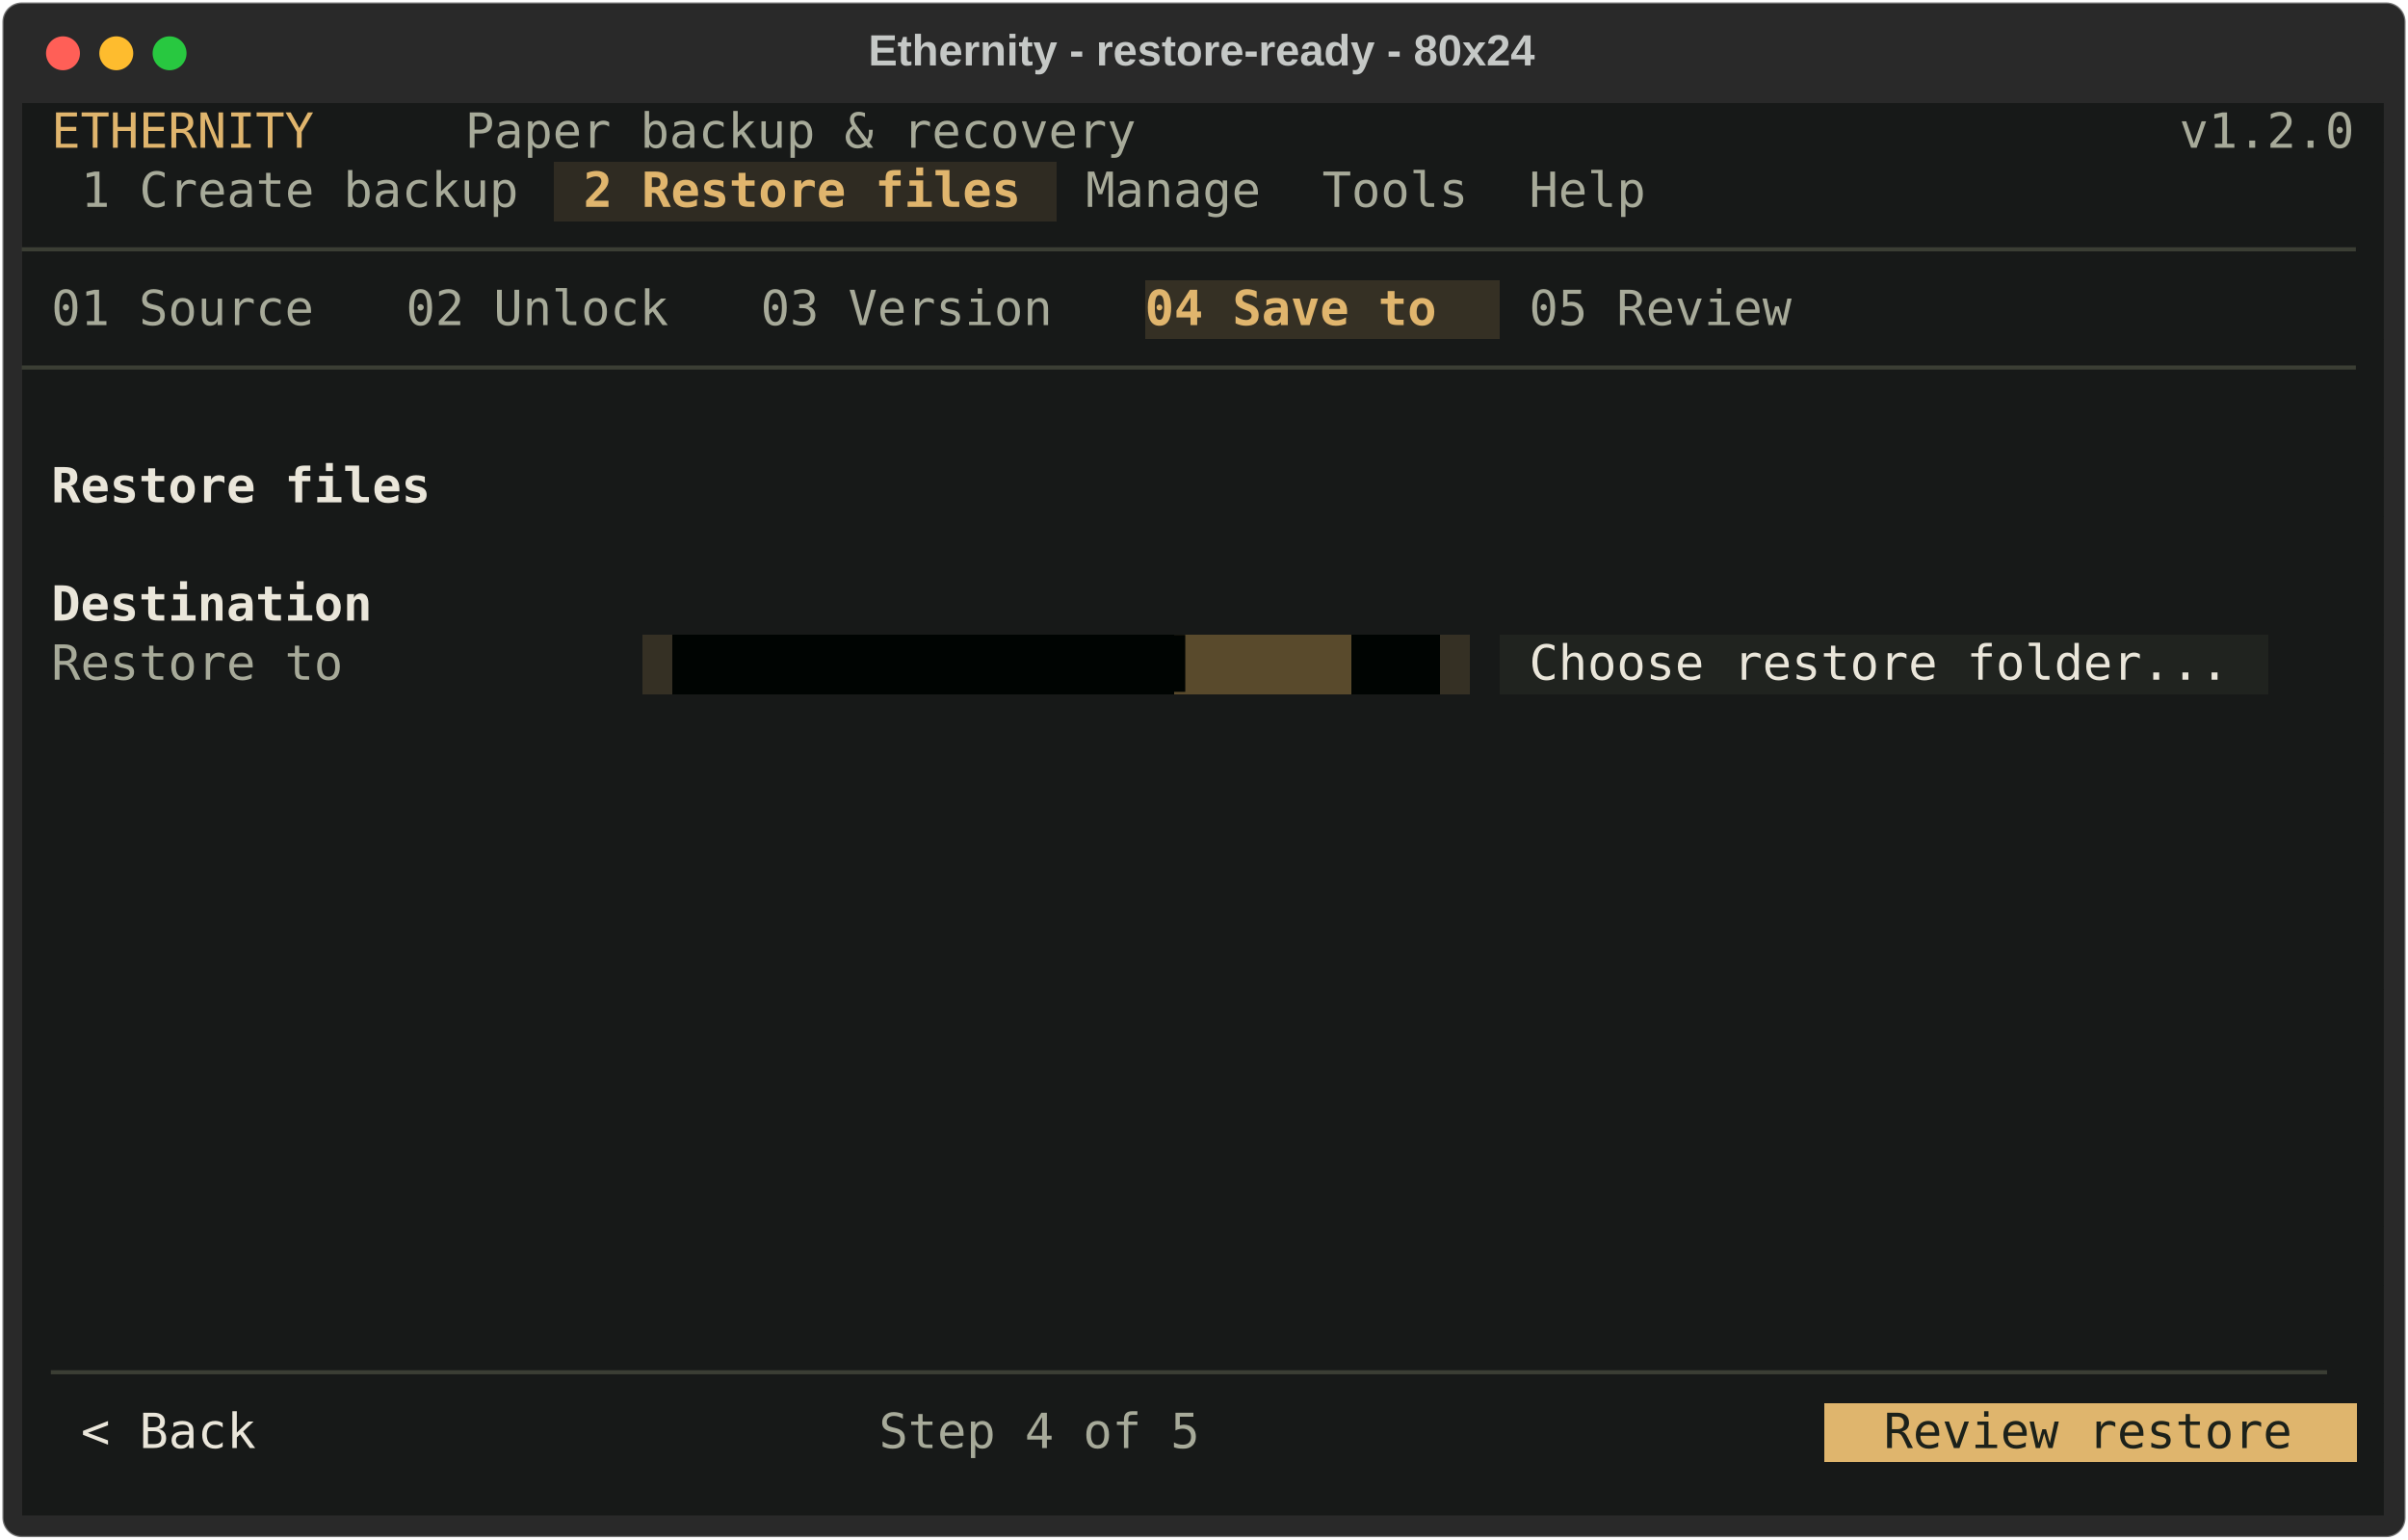
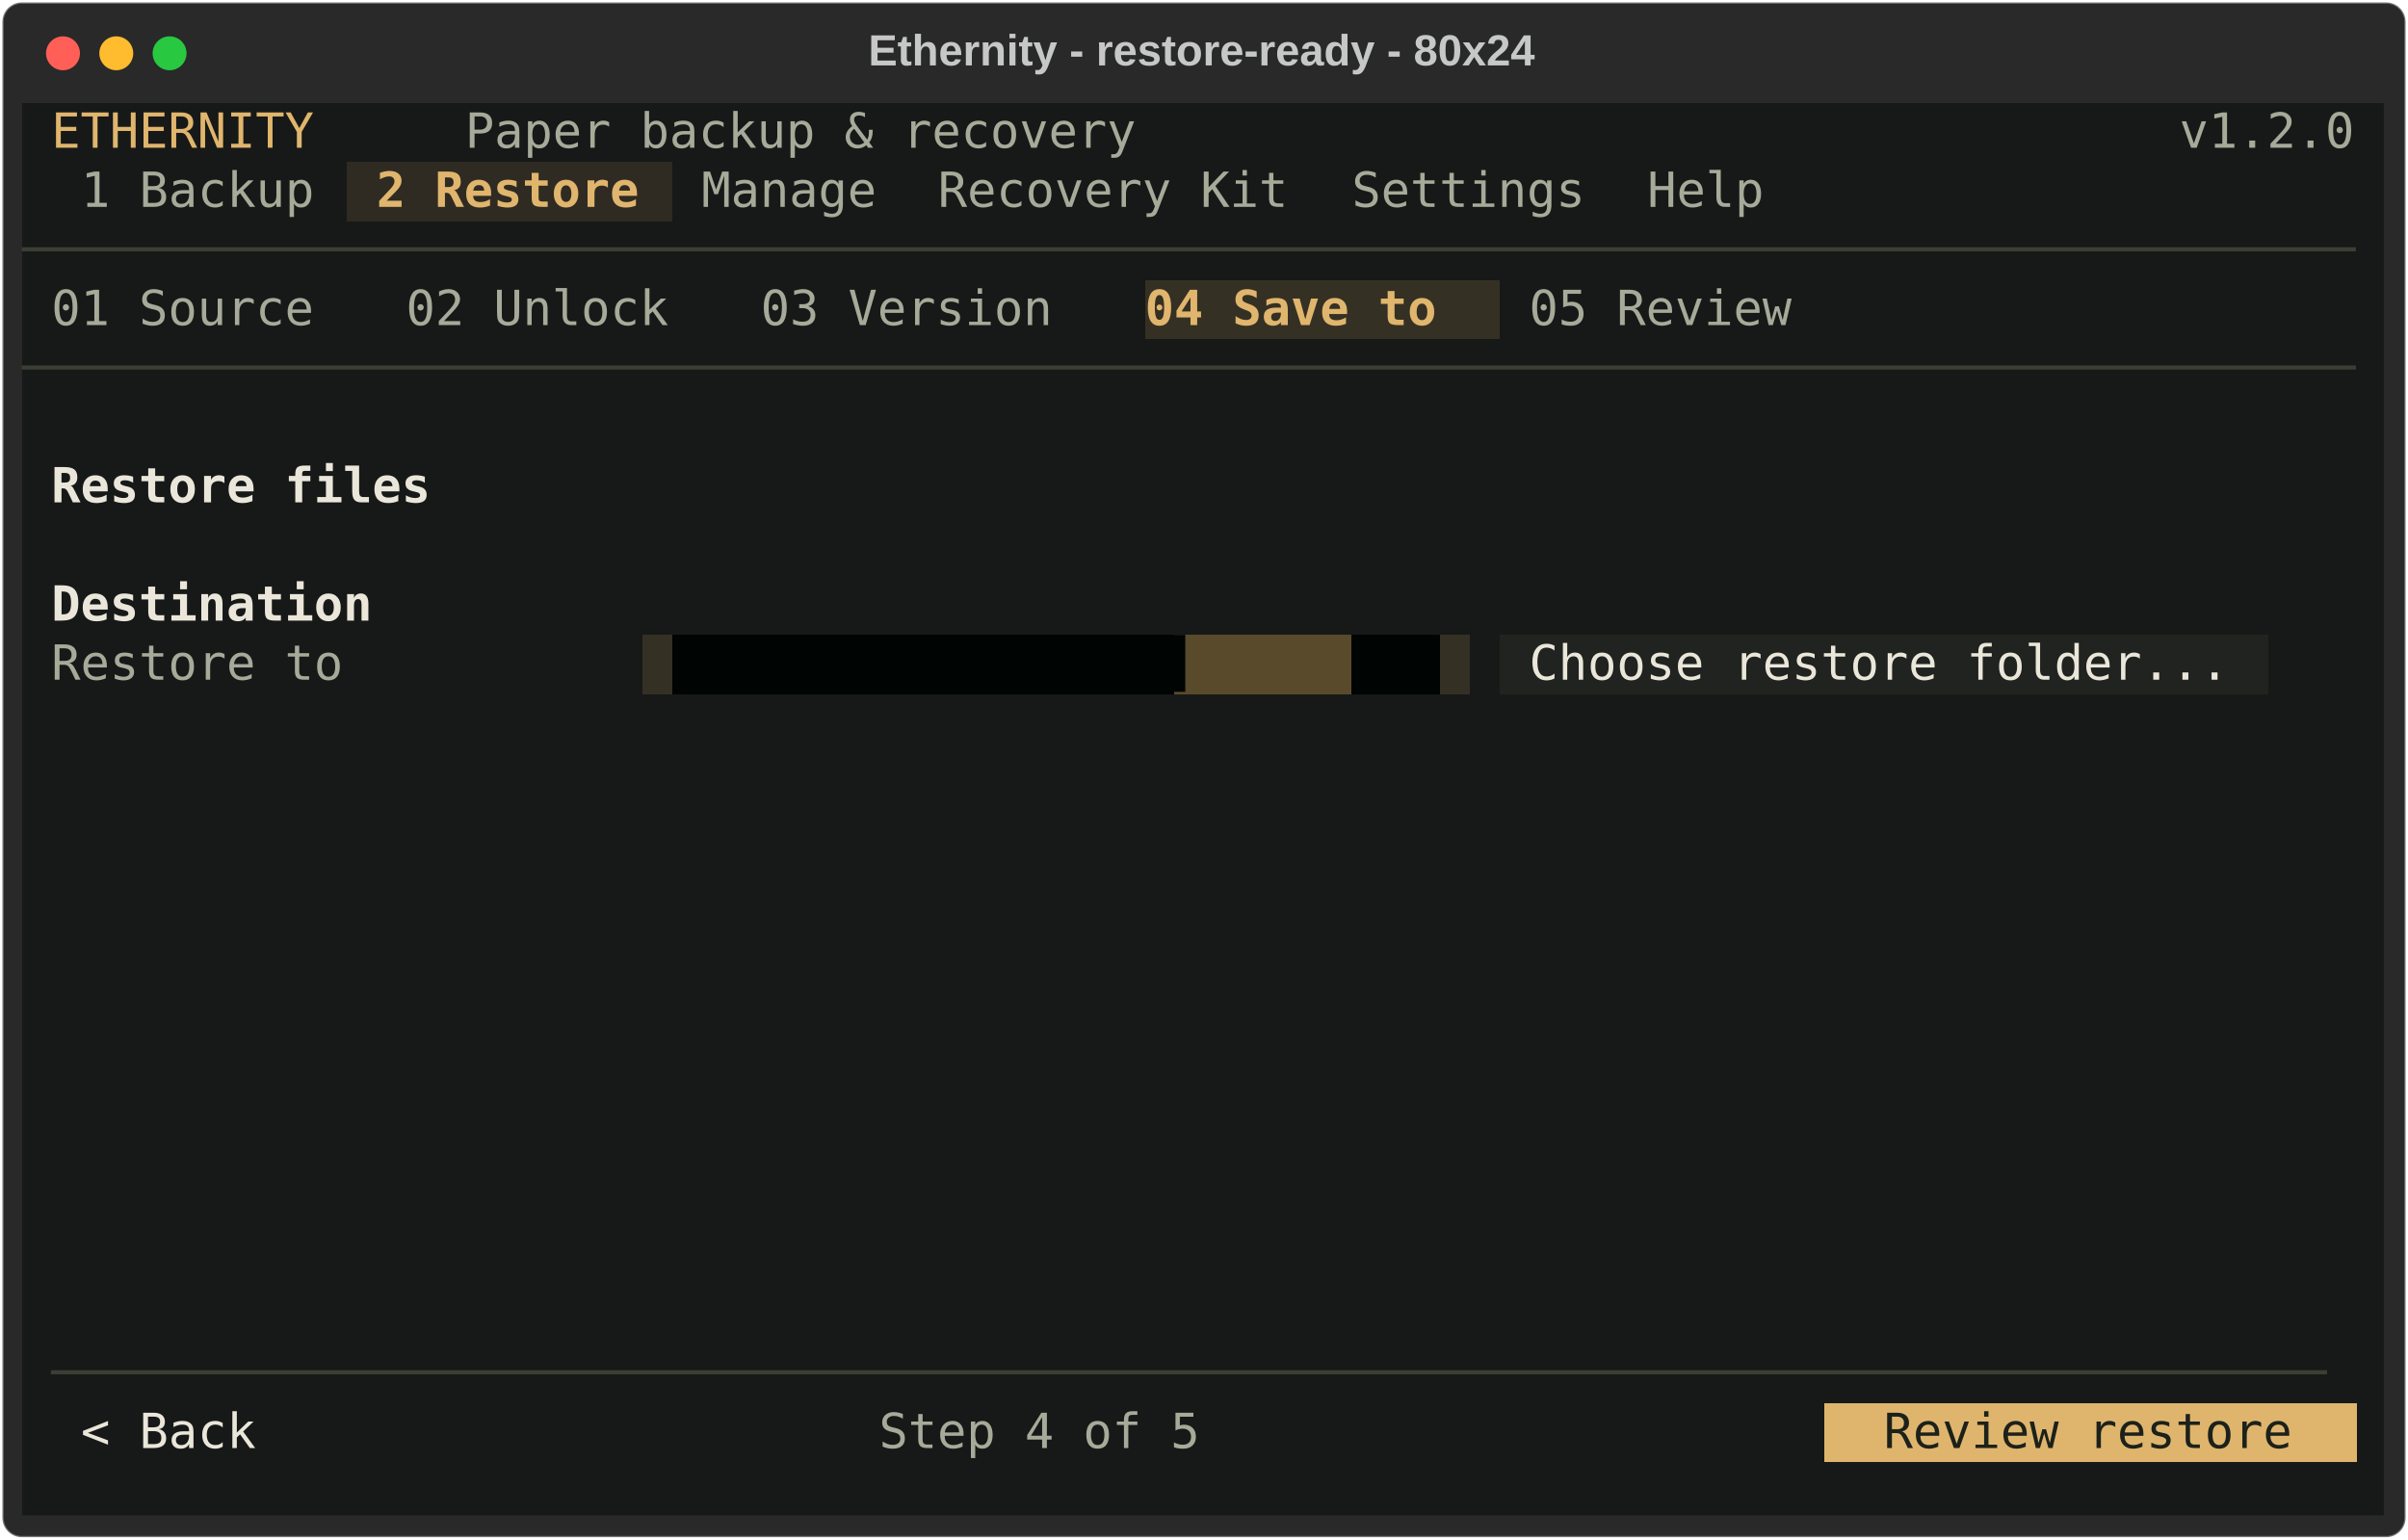
<svg xmlns="http://www.w3.org/2000/svg" class="rich-terminal" viewBox="0 0 994 635.6">
  <style>

    @font-face {
        font-family: "Fira Code";
        src: local("FiraCode-Regular"),
                url("https://cdnjs.cloudflare.com/ajax/libs/firacode/6.2.0/woff2/FiraCode-Regular.woff2") format("woff2"),
                url("https://cdnjs.cloudflare.com/ajax/libs/firacode/6.2.0/woff/FiraCode-Regular.woff") format("woff");
        font-style: normal;
        font-weight: 400;
    }
    @font-face {
        font-family: "Fira Code";
        src: local("FiraCode-Bold"),
                url("https://cdnjs.cloudflare.com/ajax/libs/firacode/6.2.0/woff2/FiraCode-Bold.woff2") format("woff2"),
                url("https://cdnjs.cloudflare.com/ajax/libs/firacode/6.2.0/woff/FiraCode-Bold.woff") format("woff");
        font-style: bold;
        font-weight: 700;
    }

    .terminal-matrix {
        font-family: Fira Code, monospace;
        font-size: 20px;
        line-height: 24.4px;
        font-variant-east-asian: full-width;
    }

    .terminal-title {
        font-size: 18px;
        font-weight: bold;
        font-family: arial;
    }

    .terminal-r1 { fill: #c5c8c6 }
.terminal-r2 { fill: #e0b56d }
.terminal-r3 { fill: #a7aa99 }
.terminal-r4 { fill: #e0b56d;font-weight: bold }
.terminal-r5 { fill: #3b3e34 }
.terminal-r6 { fill: #eae6da;font-weight: bold }
.terminal-r7 { fill: #eae6da }
.terminal-r8 { fill: #000402 }
.terminal-r9 { fill: #353024 }
.terminal-r10 { fill: #1c211a }
    </style>
  <defs>
    <clipPath id="terminal-clip-terminal">
      <rect x="0" y="0" width="975.0" height="584.6" />
    </clipPath>
    <clipPath id="terminal-line-0">
      <rect x="0" y="1.5" width="976" height="24.65" />
    </clipPath>
    <clipPath id="terminal-line-1">
      <rect x="0" y="25.9" width="976" height="24.65" />
    </clipPath>
    <clipPath id="terminal-line-2">
      <rect x="0" y="50.3" width="976" height="24.65" />
    </clipPath>
    <clipPath id="terminal-line-3">
      <rect x="0" y="74.7" width="976" height="24.65" />
    </clipPath>
    <clipPath id="terminal-line-4">
      <rect x="0" y="99.1" width="976" height="24.65" />
    </clipPath>
    <clipPath id="terminal-line-5">
      <rect x="0" y="123.5" width="976" height="24.65" />
    </clipPath>
    <clipPath id="terminal-line-6">
      <rect x="0" y="147.9" width="976" height="24.65" />
    </clipPath>
    <clipPath id="terminal-line-7">
      <rect x="0" y="172.3" width="976" height="24.65" />
    </clipPath>
    <clipPath id="terminal-line-8">
      <rect x="0" y="196.7" width="976" height="24.65" />
    </clipPath>
    <clipPath id="terminal-line-9">
      <rect x="0" y="221.1" width="976" height="24.65" />
    </clipPath>
    <clipPath id="terminal-line-10">
      <rect x="0" y="245.5" width="976" height="24.65" />
    </clipPath>
    <clipPath id="terminal-line-11">
      <rect x="0" y="269.9" width="976" height="24.65" />
    </clipPath>
    <clipPath id="terminal-line-12">
      <rect x="0" y="294.3" width="976" height="24.65" />
    </clipPath>
    <clipPath id="terminal-line-13">
      <rect x="0" y="318.7" width="976" height="24.65" />
    </clipPath>
    <clipPath id="terminal-line-14">
      <rect x="0" y="343.1" width="976" height="24.65" />
    </clipPath>
    <clipPath id="terminal-line-15">
      <rect x="0" y="367.5" width="976" height="24.65" />
    </clipPath>
    <clipPath id="terminal-line-16">
      <rect x="0" y="391.9" width="976" height="24.65" />
    </clipPath>
    <clipPath id="terminal-line-17">
      <rect x="0" y="416.3" width="976" height="24.65" />
    </clipPath>
    <clipPath id="terminal-line-18">
      <rect x="0" y="440.7" width="976" height="24.65" />
    </clipPath>
    <clipPath id="terminal-line-19">
      <rect x="0" y="465.1" width="976" height="24.65" />
    </clipPath>
    <clipPath id="terminal-line-20">
      <rect x="0" y="489.5" width="976" height="24.65" />
    </clipPath>
    <clipPath id="terminal-line-21">
      <rect x="0" y="513.9" width="976" height="24.65" />
    </clipPath>
    <clipPath id="terminal-line-22">
      <rect x="0" y="538.3" width="976" height="24.65" />
    </clipPath>
  </defs>
  <rect fill="#292929" stroke="rgba(255,255,255,0.35)" stroke-width="1" x="1" y="1" width="992" height="633.6" rx="8" />
  <text class="terminal-title" fill="#c5c8c6" text-anchor="middle" x="496" y="27">Ethernity - restore-ready - 80x24</text>
  <g transform="translate(26,22)">
    <circle cx="0" cy="0" r="7" fill="#ff5f57" />
    <circle cx="22" cy="0" r="7" fill="#febc2e" />
    <circle cx="44" cy="0" r="7" fill="#28c840" />
  </g>
  <g transform="translate(9, 41)" clip-path="url(#terminal-clip-terminal)">
    <rect fill="#171918" x="0" y="1.5" width="12.2" height="24.65" shape-rendering="crispEdges" />
    <rect fill="#171918" x="12.2" y="1.5" width="109.8" height="24.65" shape-rendering="crispEdges" />
    <rect fill="#171918" x="122" y="1.5" width="61" height="24.65" shape-rendering="crispEdges" />
    <rect fill="#171918" x="183" y="1.5" width="280.6" height="24.65" shape-rendering="crispEdges" />
    <rect fill="#171918" x="463.6" y="1.5" width="427" height="24.65" shape-rendering="crispEdges" />
    <rect fill="#171918" x="890.6" y="1.5" width="73.2" height="24.65" shape-rendering="crispEdges" />
    <rect fill="#171918" x="963.8" y="1.5" width="12.2" height="24.65" shape-rendering="crispEdges" />
    <rect fill="#171918" x="0" y="25.9" width="24.4" height="24.65" shape-rendering="crispEdges" />
-     <rect fill="#171918" x="24.4" y="25.9" width="183" height="24.65" shape-rendering="crispEdges" />
-     <rect fill="#171918" x="207.4" y="25.9" width="12.2" height="24.65" shape-rendering="crispEdges" />
-     <rect fill="#2f2b22" x="219.6" y="25.9" width="12.2" height="24.65" shape-rendering="crispEdges" />
-     <rect fill="#2f2b22" x="231.8" y="25.9" width="183" height="24.65" shape-rendering="crispEdges" />
-     <rect fill="#2f2b22" x="414.8" y="25.9" width="12.2" height="24.65" shape-rendering="crispEdges" />
-     <rect fill="#171918" x="427" y="25.9" width="12.2" height="24.65" shape-rendering="crispEdges" />
-     <rect fill="#171918" x="439.2" y="25.9" width="73.2" height="24.65" shape-rendering="crispEdges" />
-     <rect fill="#171918" x="512.4" y="25.9" width="24.4" height="24.65" shape-rendering="crispEdges" />
-     <rect fill="#171918" x="536.8" y="25.9" width="61" height="24.65" shape-rendering="crispEdges" />
-     <rect fill="#171918" x="597.8" y="25.9" width="24.4" height="24.65" shape-rendering="crispEdges" />
-     <rect fill="#171918" x="622.2" y="25.9" width="48.8" height="24.65" shape-rendering="crispEdges" />
-     <rect fill="#171918" x="671" y="25.9" width="305" height="24.65" shape-rendering="crispEdges" />
+     <rect fill="#171918" x="24.4" y="25.9" width="97.6" height="24.65" shape-rendering="crispEdges" />
+     <rect fill="#171918" x="122" y="25.9" width="12.2" height="24.65" shape-rendering="crispEdges" />
+     <rect fill="#2f2b22" x="134.2" y="25.9" width="12.2" height="24.65" shape-rendering="crispEdges" />
+     <rect fill="#2f2b22" x="146.4" y="25.9" width="109.8" height="24.65" shape-rendering="crispEdges" />
+     <rect fill="#2f2b22" x="256.2" y="25.9" width="12.2" height="24.65" shape-rendering="crispEdges" />
+     <rect fill="#171918" x="268.4" y="25.9" width="12.2" height="24.65" shape-rendering="crispEdges" />
+     <rect fill="#171918" x="280.6" y="25.9" width="73.2" height="24.65" shape-rendering="crispEdges" />
+     <rect fill="#171918" x="353.8" y="25.9" width="24.4" height="24.65" shape-rendering="crispEdges" />
+     <rect fill="#171918" x="378.2" y="25.9" width="146.4" height="24.65" shape-rendering="crispEdges" />
+     <rect fill="#171918" x="524.6" y="25.9" width="24.4" height="24.65" shape-rendering="crispEdges" />
+     <rect fill="#171918" x="549" y="25.9" width="97.6" height="24.65" shape-rendering="crispEdges" />
+     <rect fill="#171918" x="646.6" y="25.9" width="24.4" height="24.65" shape-rendering="crispEdges" />
+     <rect fill="#171918" x="671" y="25.9" width="48.8" height="24.65" shape-rendering="crispEdges" />
+     <rect fill="#171918" x="719.8" y="25.9" width="256.2" height="24.65" shape-rendering="crispEdges" />
    <rect fill="#171918" x="0" y="50.3" width="976" height="24.65" shape-rendering="crispEdges" />
    <rect fill="#171918" x="0" y="74.7" width="12.2" height="24.65" shape-rendering="crispEdges" />
    <rect fill="#171918" x="12.2" y="74.7" width="109.8" height="24.65" shape-rendering="crispEdges" />
    <rect fill="#171918" x="122" y="74.7" width="24.4" height="24.65" shape-rendering="crispEdges" />
    <rect fill="#171918" x="146.4" y="74.7" width="12.2" height="24.65" shape-rendering="crispEdges" />
    <rect fill="#171918" x="158.6" y="74.7" width="109.8" height="24.65" shape-rendering="crispEdges" />
    <rect fill="#171918" x="268.4" y="74.7" width="24.4" height="24.65" shape-rendering="crispEdges" />
    <rect fill="#171918" x="292.8" y="74.7" width="12.2" height="24.65" shape-rendering="crispEdges" />
    <rect fill="#171918" x="305" y="74.7" width="122" height="24.65" shape-rendering="crispEdges" />
    <rect fill="#171918" x="427" y="74.7" width="24.4" height="24.65" shape-rendering="crispEdges" />
    <rect fill="#171918" x="451.4" y="74.7" width="12.2" height="24.65" shape-rendering="crispEdges" />
    <rect fill="#353024" x="463.6" y="74.7" width="122" height="24.65" shape-rendering="crispEdges" />
    <rect fill="#353024" x="585.6" y="74.7" width="24.4" height="24.65" shape-rendering="crispEdges" />
    <rect fill="#171918" x="610" y="74.7" width="12.2" height="24.65" shape-rendering="crispEdges" />
    <rect fill="#171918" x="622.2" y="74.7" width="109.8" height="24.65" shape-rendering="crispEdges" />
    <rect fill="#171918" x="732" y="74.7" width="24.4" height="24.65" shape-rendering="crispEdges" />
    <rect fill="#171918" x="756.4" y="74.7" width="219.6" height="24.65" shape-rendering="crispEdges" />
    <rect fill="#171918" x="0" y="99.1" width="976" height="24.65" shape-rendering="crispEdges" />
    <rect fill="#171918" x="0" y="123.5" width="976" height="24.65" shape-rendering="crispEdges" />
    <rect fill="#171918" x="0" y="147.9" width="12.2" height="24.65" shape-rendering="crispEdges" />
    <rect fill="#171918" x="12.2" y="147.9" width="158.6" height="24.65" shape-rendering="crispEdges" />
    <rect fill="#171918" x="170.8" y="147.9" width="805.2" height="24.65" shape-rendering="crispEdges" />
    <rect fill="#171918" x="0" y="172.3" width="976" height="24.65" shape-rendering="crispEdges" />
    <rect fill="#171918" x="0" y="196.7" width="12.2" height="24.65" shape-rendering="crispEdges" />
    <rect fill="#171918" x="12.2" y="196.7" width="134.2" height="24.65" shape-rendering="crispEdges" />
    <rect fill="#171918" x="146.4" y="196.7" width="829.6" height="24.65" shape-rendering="crispEdges" />
    <rect fill="#171918" x="0" y="221.1" width="12.2" height="24.65" shape-rendering="crispEdges" />
    <rect fill="#171918" x="12.2" y="221.1" width="122" height="24.65" shape-rendering="crispEdges" />
    <rect fill="#171918" x="134.2" y="221.1" width="97.6" height="24.65" shape-rendering="crispEdges" />
    <rect fill="#171918" x="231.8" y="221.1" width="24.4" height="24.65" shape-rendering="crispEdges" />
    <rect fill="#353024" x="256.2" y="221.1" width="12.2" height="24.65" shape-rendering="crispEdges" />
    <rect fill="#000402" x="268.4" y="221.1" width="207.4" height="24.65" shape-rendering="crispEdges" />
    <rect fill="#594a2c" x="475.8" y="221.1" width="12.2" height="24.65" shape-rendering="crispEdges" />
    <rect fill="#594a2c" x="488" y="221.1" width="61" height="24.65" shape-rendering="crispEdges" />
    <rect fill="#000402" x="549" y="221.1" width="36.6" height="24.65" shape-rendering="crispEdges" />
    <rect fill="#353024" x="585.6" y="221.1" width="12.2" height="24.65" shape-rendering="crispEdges" />
    <rect fill="#171918" x="597.8" y="221.1" width="12.2" height="24.65" shape-rendering="crispEdges" />
    <rect fill="#20231f" x="610" y="221.1" width="12.2" height="24.65" shape-rendering="crispEdges" />
    <rect fill="#20231f" x="622.2" y="221.1" width="292.8" height="24.65" shape-rendering="crispEdges" />
    <rect fill="#20231f" x="915" y="221.1" width="12.2" height="24.65" shape-rendering="crispEdges" />
    <rect fill="#171918" x="927.2" y="221.1" width="48.8" height="24.65" shape-rendering="crispEdges" />
    <rect fill="#171918" x="0" y="245.5" width="976" height="24.65" shape-rendering="crispEdges" />
    <rect fill="#171918" x="0" y="269.9" width="976" height="24.65" shape-rendering="crispEdges" />
    <rect fill="#171918" x="0" y="294.3" width="976" height="24.65" shape-rendering="crispEdges" />
    <rect fill="#171918" x="0" y="318.7" width="976" height="24.65" shape-rendering="crispEdges" />
    <rect fill="#171918" x="0" y="343.1" width="976" height="24.65" shape-rendering="crispEdges" />
    <rect fill="#171918" x="0" y="367.5" width="976" height="24.65" shape-rendering="crispEdges" />
    <rect fill="#171918" x="0" y="391.9" width="976" height="24.65" shape-rendering="crispEdges" />
    <rect fill="#171918" x="0" y="416.3" width="976" height="24.65" shape-rendering="crispEdges" />
    <rect fill="#171918" x="0" y="440.7" width="976" height="24.65" shape-rendering="crispEdges" />
    <rect fill="#171918" x="0" y="465.1" width="976" height="24.65" shape-rendering="crispEdges" />
    <rect fill="#171918" x="0" y="489.5" width="976" height="24.65" shape-rendering="crispEdges" />
    <rect fill="#171918" x="0" y="513.9" width="12.2" height="24.65" shape-rendering="crispEdges" />
    <rect fill="#171918" x="12.2" y="513.9" width="951.6" height="24.65" shape-rendering="crispEdges" />
    <rect fill="#171918" x="963.8" y="513.9" width="12.2" height="24.65" shape-rendering="crispEdges" />
    <rect fill="#171918" x="0" y="538.3" width="24.4" height="24.65" shape-rendering="crispEdges" />
    <rect fill="#171918" x="24.4" y="538.3" width="73.2" height="24.65" shape-rendering="crispEdges" />
    <rect fill="#171918" x="97.6" y="538.3" width="12.2" height="24.65" shape-rendering="crispEdges" />
    <rect fill="#171918" x="109.8" y="538.3" width="0" height="24.65" shape-rendering="crispEdges" />
    <rect fill="#171918" x="109.8" y="538.3" width="244" height="24.65" shape-rendering="crispEdges" />
    <rect fill="#171918" x="353.8" y="538.3" width="134.2" height="24.65" shape-rendering="crispEdges" />
    <rect fill="#171918" x="488" y="538.3" width="0" height="24.65" shape-rendering="crispEdges" />
    <rect fill="#171918" x="488" y="538.3" width="256.2" height="24.65" shape-rendering="crispEdges" />
    <rect fill="#dfb56d" x="744.2" y="538.3" width="24.4" height="24.65" shape-rendering="crispEdges" />
    <rect fill="#dfb56d" x="768.6" y="538.3" width="170.8" height="24.65" shape-rendering="crispEdges" />
    <rect fill="#dfb56d" x="939.4" y="538.3" width="24.4" height="24.65" shape-rendering="crispEdges" />
    <rect fill="#171918" x="963.8" y="538.3" width="12.2" height="24.65" shape-rendering="crispEdges" />
    <rect fill="#171918" x="0" y="562.7" width="976" height="24.65" shape-rendering="crispEdges" />
    <g class="terminal-matrix">
      <text class="terminal-r2" x="12.2" y="20" textLength="109.8" clip-path="url(#terminal-line-0)">ETHERNITY</text>
      <text class="terminal-r3" x="183" y="20" textLength="280.6" clip-path="url(#terminal-line-0)">Paper backup &amp; recovery</text>
      <text class="terminal-r3" x="890.6" y="20" textLength="73.2" clip-path="url(#terminal-line-0)">v1.2.0</text>
      <text class="terminal-r1" x="976" y="20" textLength="12.2" clip-path="url(#terminal-line-0)">
</text>
-       <text class="terminal-r3" x="24.4" y="44.4" textLength="183" clip-path="url(#terminal-line-1)">1 Create backup</text>
-       <text class="terminal-r4" x="231.8" y="44.4" textLength="183" clip-path="url(#terminal-line-1)">2 Restore files</text>
-       <text class="terminal-r3" x="439.2" y="44.4" textLength="73.2" clip-path="url(#terminal-line-1)">Manage</text>
-       <text class="terminal-r3" x="536.8" y="44.4" textLength="61" clip-path="url(#terminal-line-1)">Tools</text>
-       <text class="terminal-r3" x="622.2" y="44.4" textLength="48.8" clip-path="url(#terminal-line-1)">Help</text>
+       <text class="terminal-r3" x="24.4" y="44.4" textLength="97.6" clip-path="url(#terminal-line-1)">1 Backup</text>
+       <text class="terminal-r4" x="146.4" y="44.4" textLength="109.8" clip-path="url(#terminal-line-1)">2 Restore</text>
+       <text class="terminal-r3" x="280.6" y="44.4" textLength="73.2" clip-path="url(#terminal-line-1)">Manage</text>
+       <text class="terminal-r3" x="378.2" y="44.4" textLength="146.4" clip-path="url(#terminal-line-1)">Recovery Kit</text>
+       <text class="terminal-r3" x="549" y="44.4" textLength="97.6" clip-path="url(#terminal-line-1)">Settings</text>
+       <text class="terminal-r3" x="671" y="44.4" textLength="48.8" clip-path="url(#terminal-line-1)">Help</text>
      <text class="terminal-r1" x="976" y="44.4" textLength="12.2" clip-path="url(#terminal-line-1)">
</text>
      <text class="terminal-r5" x="0" y="68.8" textLength="976" clip-path="url(#terminal-line-2)">────────────────────────────────────────────────────────────────────────────────</text>
      <text class="terminal-r1" x="976" y="68.8" textLength="12.2" clip-path="url(#terminal-line-2)">
</text>
      <text class="terminal-r3" x="12.2" y="93.2" textLength="109.8" clip-path="url(#terminal-line-3)">01 Source</text>
      <text class="terminal-r3" x="158.6" y="93.2" textLength="109.8" clip-path="url(#terminal-line-3)">02 Unlock</text>
      <text class="terminal-r3" x="305" y="93.2" textLength="122" clip-path="url(#terminal-line-3)">03 Version</text>
      <text class="terminal-r4" x="463.6" y="93.2" textLength="122" clip-path="url(#terminal-line-3)">04 Save to</text>
      <text class="terminal-r3" x="622.2" y="93.2" textLength="109.8" clip-path="url(#terminal-line-3)">05 Review</text>
      <text class="terminal-r1" x="976" y="93.2" textLength="12.2" clip-path="url(#terminal-line-3)">
</text>
      <text class="terminal-r5" x="0" y="117.6" textLength="976" clip-path="url(#terminal-line-4)">────────────────────────────────────────────────────────────────────────────────</text>
      <text class="terminal-r1" x="976" y="117.6" textLength="12.2" clip-path="url(#terminal-line-4)">
</text>
      <text class="terminal-r1" x="976" y="142" textLength="12.2" clip-path="url(#terminal-line-5)">
</text>
      <text class="terminal-r6" x="12.2" y="166.4" textLength="158.6" clip-path="url(#terminal-line-6)">Restore files</text>
      <text class="terminal-r1" x="976" y="166.4" textLength="12.2" clip-path="url(#terminal-line-6)">
</text>
      <text class="terminal-r1" x="976" y="190.8" textLength="12.2" clip-path="url(#terminal-line-7)">
</text>
      <text class="terminal-r6" x="12.2" y="215.2" textLength="134.2" clip-path="url(#terminal-line-8)">Destination</text>
      <text class="terminal-r1" x="976" y="215.2" textLength="12.2" clip-path="url(#terminal-line-8)">
</text>
      <text class="terminal-r3" x="12.2" y="239.6" textLength="122" clip-path="url(#terminal-line-9)">Restore to</text>
      <text class="terminal-r8" x="475.8" y="239.6" textLength="12.2" clip-path="url(#terminal-line-9)">▍</text>
      <text class="terminal-r7" x="622.2" y="239.6" textLength="292.8" clip-path="url(#terminal-line-9)">Choose restore folder...</text>
      <text class="terminal-r1" x="976" y="239.6" textLength="12.2" clip-path="url(#terminal-line-9)">
</text>
      <text class="terminal-r1" x="976" y="264" textLength="12.2" clip-path="url(#terminal-line-10)">
</text>
      <text class="terminal-r1" x="976" y="288.4" textLength="12.2" clip-path="url(#terminal-line-11)">
</text>
      <text class="terminal-r1" x="976" y="312.8" textLength="12.2" clip-path="url(#terminal-line-12)">
</text>
      <text class="terminal-r1" x="976" y="337.2" textLength="12.2" clip-path="url(#terminal-line-13)">
</text>
      <text class="terminal-r1" x="976" y="361.6" textLength="12.2" clip-path="url(#terminal-line-14)">
</text>
      <text class="terminal-r1" x="976" y="386" textLength="12.2" clip-path="url(#terminal-line-15)">
</text>
      <text class="terminal-r1" x="976" y="410.4" textLength="12.2" clip-path="url(#terminal-line-16)">
</text>
      <text class="terminal-r1" x="976" y="434.8" textLength="12.2" clip-path="url(#terminal-line-17)">
</text>
      <text class="terminal-r1" x="976" y="459.2" textLength="12.2" clip-path="url(#terminal-line-18)">
</text>
      <text class="terminal-r1" x="976" y="483.6" textLength="12.2" clip-path="url(#terminal-line-19)">
</text>
      <text class="terminal-r1" x="976" y="508" textLength="12.2" clip-path="url(#terminal-line-20)">
</text>
      <text class="terminal-r5" x="12.2" y="532.4" textLength="951.6" clip-path="url(#terminal-line-21)">──────────────────────────────────────────────────────────────────────────────</text>
      <text class="terminal-r1" x="976" y="532.4" textLength="12.2" clip-path="url(#terminal-line-21)">
</text>
      <text class="terminal-r7" x="24.4" y="556.8" textLength="73.2" clip-path="url(#terminal-line-22)">&lt; Back</text>
      <text class="terminal-r3" x="353.8" y="556.8" textLength="134.2" clip-path="url(#terminal-line-22)">Step 4 of 5</text>
      <text class="terminal-r10" x="768.6" y="556.8" textLength="170.8" clip-path="url(#terminal-line-22)">Review restore</text>
      <text class="terminal-r1" x="976" y="556.8" textLength="12.2" clip-path="url(#terminal-line-22)">
</text>
    </g>
  </g>
</svg>
